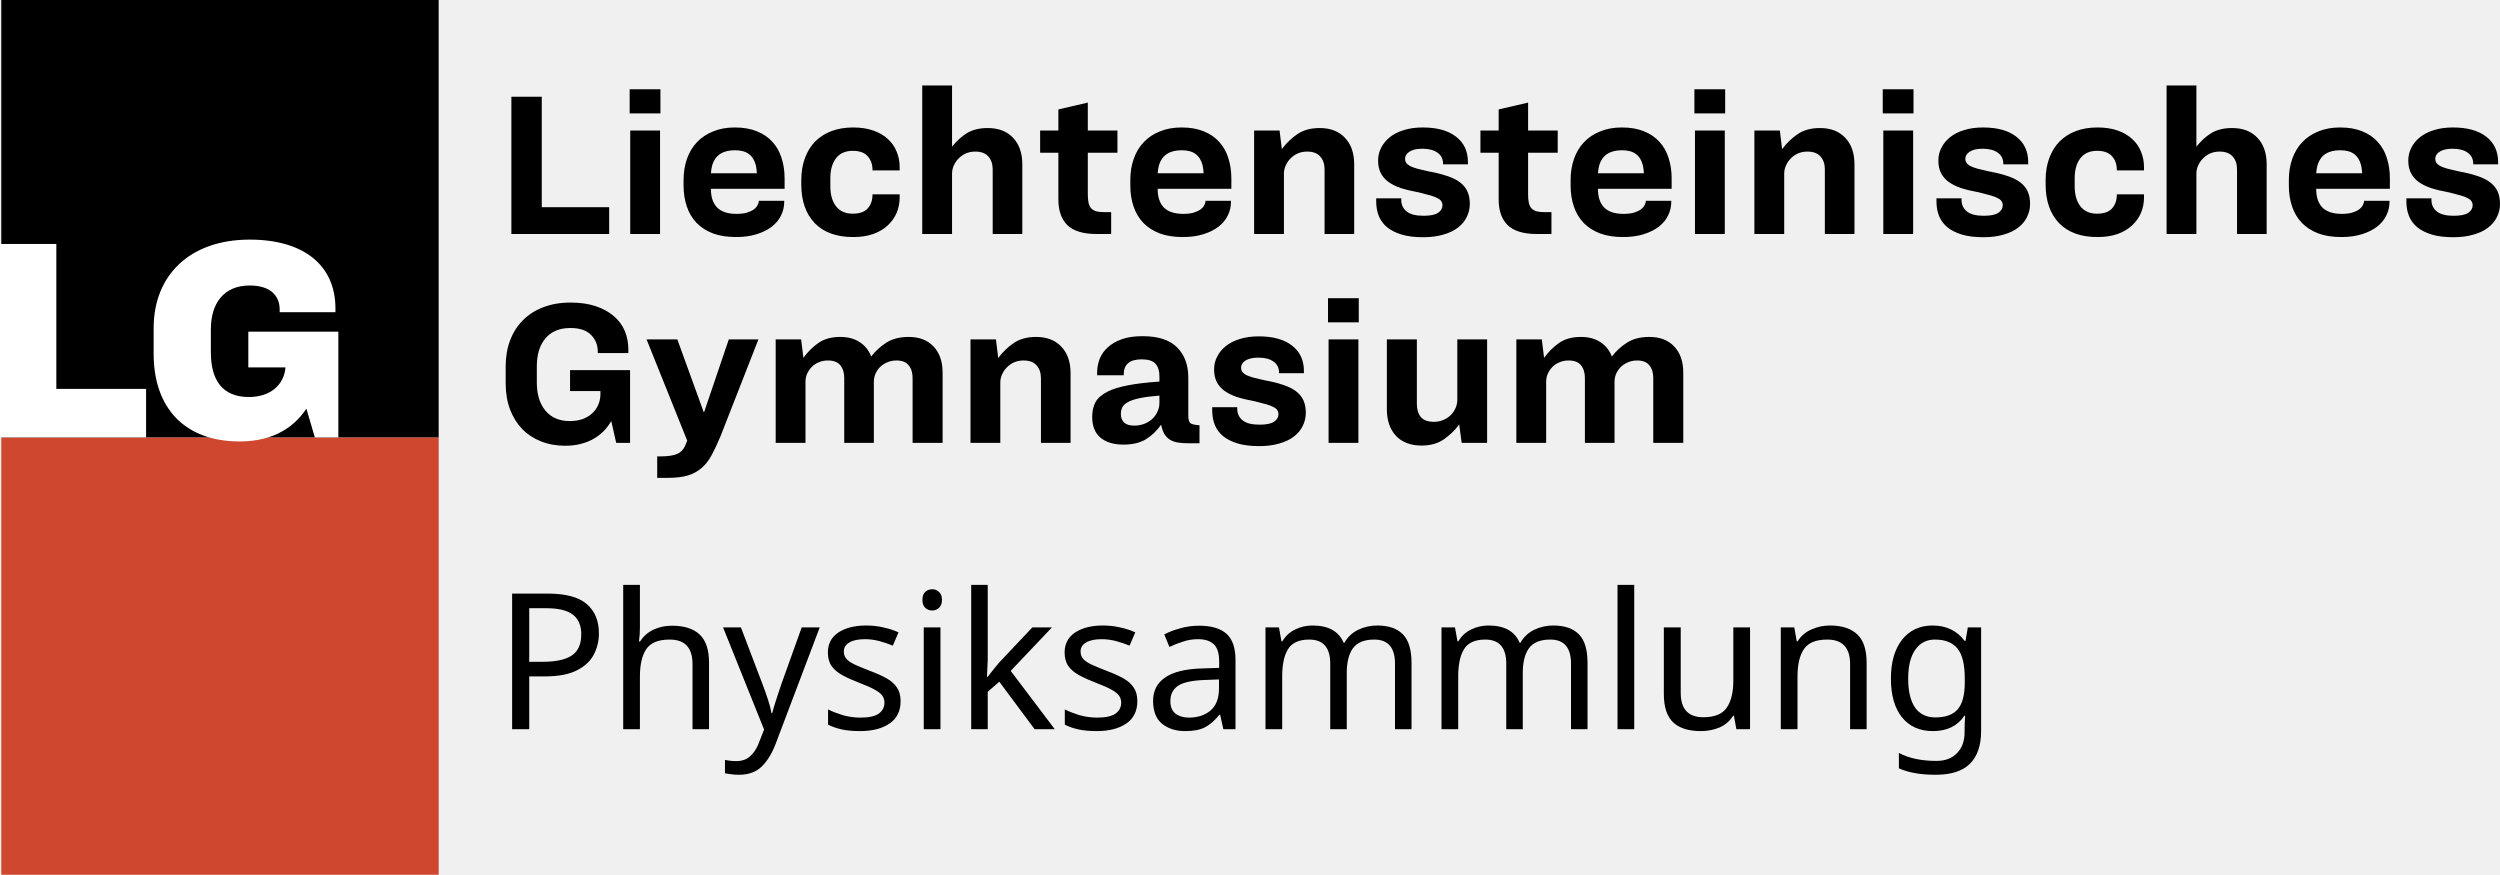
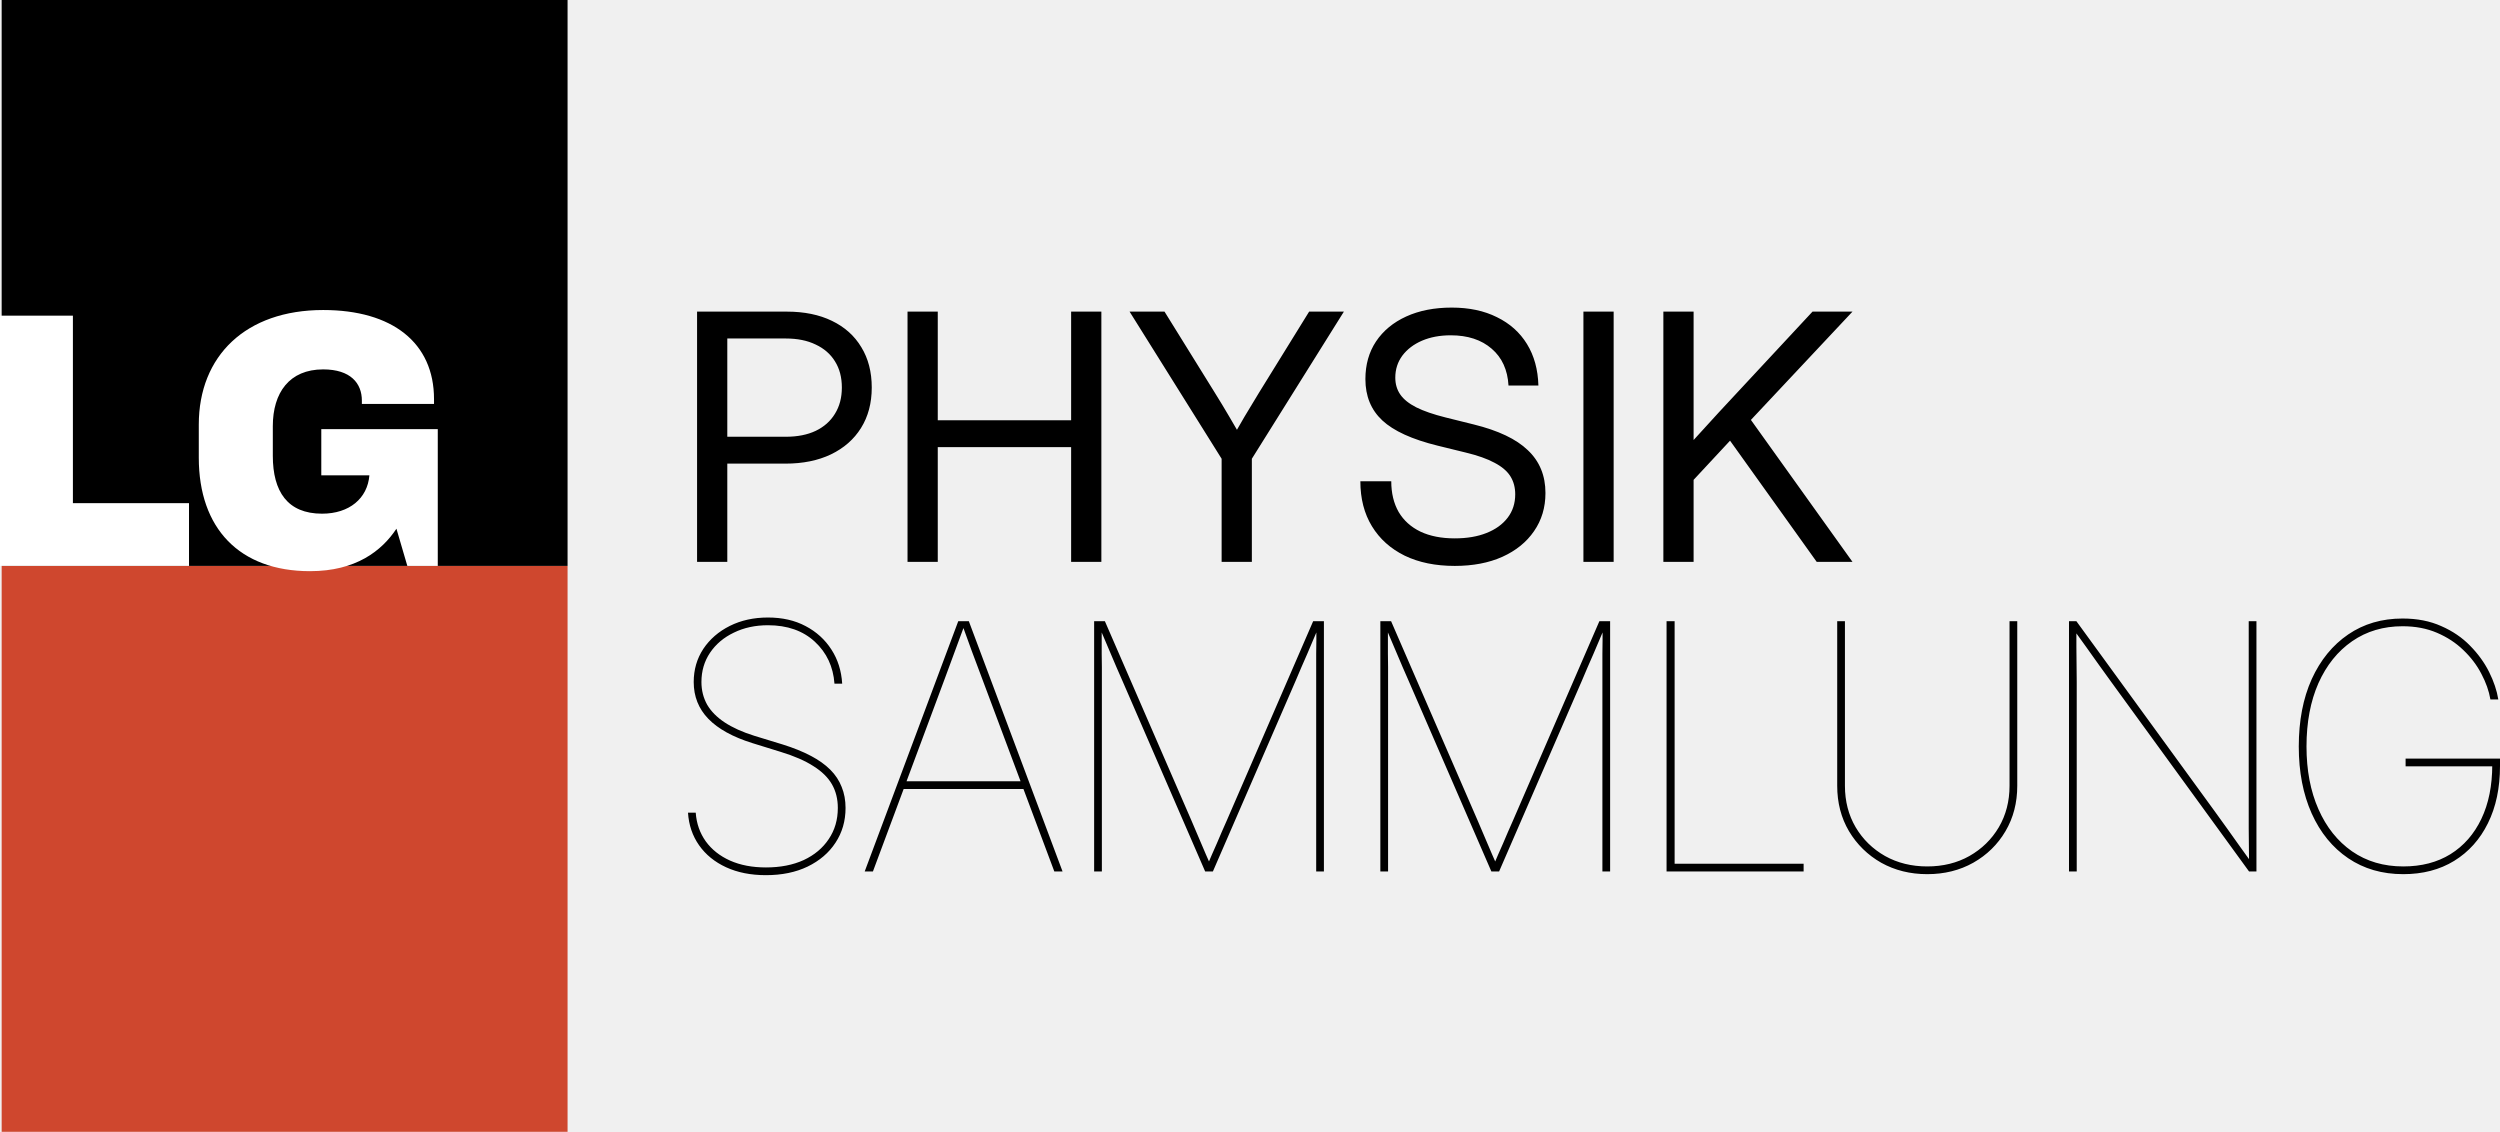
- <svg xmlns="http://www.w3.org/2000/svg" viewBox="0 0 2106.331 737.008" height="737.008" width="2106.331" xml:space="preserve" id="svg2" version="1.1">
+ <svg xmlns="http://www.w3.org/2000/svg" viewBox="0 0 1627.949 737.008" height="737.008" width="1627.949" xml:space="preserve" id="svg2" version="1.1">
  <defs id="defs6">
    <clipPath clipPathUnits="userSpaceOnUse" id="clipPath1">
      <path id="path1" d="m -272.382,403.212 h 1190.55 v -841.89 h -1190.55 z" style="stroke-width:1" />
    </clipPath>
    <clipPath clipPathUnits="userSpaceOnUse" id="clipPath2">
      <path id="path2" d="m -173.017,291.641 h 1190.55 v -841.89 h -1190.55 z" style="stroke-width:1" />
    </clipPath>
  </defs>
  <g transform="matrix(1.333333,0,0,-1.333333,-183.2195,939.2133)" id="g10">
    <g id="g18">
      <path id="path140" style="fill:#cf472e;fill-opacity:1;fill-rule:nonzero;stroke:none" d="M 138.228,151.654 H 414.606 V 428.032 H 138.228 Z" />
      <path id="path142" style="fill:#000000;fill-opacity:1;fill-rule:nonzero;stroke:none" d="M 138.228,428.032 H 414.606 V 704.41 H 138.228 Z" />
      <g transform="translate(173.0166,550.2487)" id="g144" clip-path="url(#clipPath2)">
        <path id="path146" style="fill:#ffffff;fill-opacity:1;fill-rule:nonzero;stroke:none" d="m 0,0 v -91.574 h 56.706 v -30.648 H -35.602 V 0 Z" />
      </g>
      <g transform="translate(288.8229,425.4585)" id="g148" clip-path="url(#clipPath1)">
        <path id="path150" style="fill:#ffffff;fill-opacity:1;fill-rule:nonzero;stroke:none" d="m 0,0 c -34.501,0 -54.323,20.919 -54.323,55.421 v 16.15 c 0,33.583 22.941,55.972 60.744,55.972 33.768,0 54.138,-15.965 54.138,-43.494 V 81.664 H 25.324 v 1.652 c 0,8.44 -5.505,15.231 -18.903,15.231 -16.517,0 -24.59,-11.378 -24.59,-27.71 V 56.339 c 0,-17.435 7.158,-28.262 24.041,-28.262 13.395,0 22.205,7.525 23.124,18.718 H 5.506 V 69.367 H 62.394 V 2.568 H 47.529 L 42.208,20.737 C 35.05,9.908 22.387,0 0,0" />
      </g>
-       <g id="text1" style="font-weight:bold;font-size:120px;line-height:0;font-family:'Ringside Regular Office';-inkscape-font-specification:'Ringside Regular Office, Bold';letter-spacing:-0.975px;stroke-width:6" transform="scale(1,-1)" aria-label="Liechtensteinisches&#10;Gymnasium&#10;Physiksammlung">
-         <path style="line-height:1.1" d="m 479.753,-643.304 v 69.84 h 42.6 v 16.92 h -61.8 v -86.76 z m 74.985,-4.68 v 15.24 h -19.44 v -15.24 z m -0.24,26.04 v 65.4 h -18.84 v -65.4 z m 47.265,-1.92 q 8.04,0 13.92,2.4 6,2.4 9.84,6.72 3.96,4.32 5.76,10.2 1.92,5.88 1.92,12.72 v 6.72 h -46.56 v 0.12 q 0,7.68 3.96,11.76 4.08,3.96 12.12,3.96 3.84,0 6.48,-0.72 2.76,-0.84 4.44,-2.04 1.68,-1.2 2.4,-2.64 0.84,-1.44 0.84,-2.76 v -0.12 h 16.08 v 0.72 q 0,4.56 -2.04,8.64 -1.92,3.96 -5.76,6.96 -3.84,3 -9.6,4.8 -5.64,1.8 -13.08,1.8 -8.28,0 -14.52,-2.28 -6.24,-2.4 -10.44,-6.72 -4.08,-4.32 -6.12,-10.32 -2.04,-6 -2.04,-13.32 v -3.48 q 0,-7.2 2.16,-13.32 2.16,-6.12 6.24,-10.44 4.2,-4.44 10.2,-6.84 6,-2.52 13.8,-2.52 z m 0,14.4 q -11.4,0 -14.28,9.36 -0.6,2.16 -0.84,5.16 h 29.04 q -0.12,-1.32 -0.24,-2.52 -0.12,-1.2 -0.36,-2.28 -1.2,-4.92 -4.44,-7.32 -3.12,-2.4 -8.88,-2.4 z m 74.745,-14.4 q 7.2,0 12.72,1.92 5.52,1.92 9.24,5.4 3.72,3.36 5.52,7.92 1.92,4.56 1.92,9.72 v 2.16 h -17.16 v -0.24 q 0,-5.28 -3,-8.64 -3,-3.48 -9.48,-3.48 -6.96,0 -10.56,4.68 -3.6,4.68 -3.6,12.6 v 5.16 q 0,7.92 3.6,12.6 3.6,4.68 10.56,4.68 6.48,0 9.48,-3.36 3,-3.36 3,-8.76 v -0.12 h 17.16 v 2.04 q 0,5.16 -1.92,9.72 -1.92,4.44 -5.64,7.92 -3.6,3.36 -9.12,5.4 -5.52,1.92 -12.72,1.92 -15.72,0 -24.24,-8.76 -8.52,-8.88 -8.52,-24.48 v -2.76 q 0,-7.68 2.28,-13.8 2.28,-6.24 6.48,-10.56 4.32,-4.32 10.32,-6.6 6.12,-2.28 13.68,-2.28 z m 62.505,-26.52 v 38.64 q 4.2,-5.28 9.36,-8.52 5.28,-3.24 13.2,-3.24 10.2,0 15.96,6.12 5.88,6.12 5.88,16.8 v 44.04 h -18.72 v -40.8 q 0,-5.16 -2.76,-8.16 -2.64,-3.12 -8.28,-3.12 -3.24,0 -6,1.2 -2.64,1.2 -4.56,3.24 -1.92,1.92 -3,4.44 -1.08,2.4 -1.08,5.04 v 38.16 h -18.84 v -93.84 z m 67.185,28.44 v -13.32 l 18.6,-4.32 v 17.64 h 18.72 v 14.04 h -18.72 v 26.28 q 0,3.24 0.48,5.4 0.48,2.16 1.68,3.48 1.32,1.32 3.36,1.92 2.16,0.48 5.28,0.48 h 3.96 v 13.8 h -9.12 q -12.84,0 -18.6,-5.64 -5.64,-5.64 -5.64,-16.2 v -29.52 h -11.52 v -14.04 z m 77.865,-1.92 q 8.04,0 13.92,2.4 6,2.4 9.84,6.72 3.96,4.32 5.76,10.2 1.92,5.88 1.92,12.72 v 6.72 h -46.56 v 0.12 q 0,7.68 3.96,11.76 4.08,3.96 12.12,3.96 3.84,0 6.48,-0.72 2.76,-0.84 4.44,-2.04 1.68,-1.2 2.4,-2.64 0.84,-1.44 0.84,-2.76 v -0.12 h 16.08 v 0.72 q 0,4.56 -2.04,8.64 -1.92,3.96 -5.76,6.96 -3.84,3 -9.6,4.8 -5.64,1.8 -13.08,1.8 -8.28,0 -14.52,-2.28 -6.24,-2.4 -10.44,-6.72 -4.08,-4.32 -6.12,-10.32 -2.04,-6 -2.04,-13.32 v -3.48 q 0,-7.2 2.16,-13.32 2.16,-6.12 6.24,-10.44 4.2,-4.44 10.2,-6.84 6,-2.52 13.8,-2.52 z m 0,14.4 q -11.4,0 -14.28,9.36 -0.6,2.16 -0.84,5.16 h 29.04 q -0.12,-1.32 -0.24,-2.52 -0.12,-1.2 -0.36,-2.28 -1.2,-4.92 -4.44,-7.32 -3.12,-2.4 -8.88,-2.4 z m 61.905,-12.48 1.44,11.76 q 4.32,-5.76 9.84,-9.48 5.64,-3.84 14.04,-3.84 10.2,0 15.96,6.12 5.88,6.12 5.88,16.8 v 44.04 h -18.72 v -40.8 q 0,-5.16 -2.76,-8.16 -2.64,-3.12 -8.28,-3.12 -3.24,0 -6,1.2 -2.64,1.2 -4.56,3.24 -1.92,1.92 -3,4.44 -1.08,2.4 -1.08,5.04 v 38.16 h -18.84 v -65.4 z m 90.465,-1.92 q 13.68,0 21.12,5.88 7.44,5.76 7.44,15.96 v 1.44 h -15.72 v -0.36 q 0,-4.56 -3.48,-6.96 -3.36,-2.52 -9.6,-2.52 -5.16,0 -8.04,1.8 -2.88,1.8 -2.88,4.56 0,1.44 0.72,2.52 0.72,1.08 2.4,2.04 1.68,0.84 4.56,1.68 2.88,0.72 7.08,1.68 6.72,1.2 11.64,2.88 4.92,1.56 8.16,3.96 3.24,2.4 4.8,5.76 1.56,3.36 1.56,7.92 0,4.44 -1.92,8.28 -1.8,3.84 -5.52,6.72 -3.72,2.88 -9.24,4.44 -5.52,1.68 -12.84,1.68 -7.92,0 -13.56,-1.68 -5.52,-1.68 -9.12,-4.56 -3.6,-3 -5.28,-7.08 -1.68,-4.2 -1.68,-9.24 v -2.04 h 15.84 v 1.08 q 0,4.44 3.36,7.2 3.36,2.76 10.68,2.76 6.36,0 9.12,-1.8 2.88,-1.92 2.88,-4.8 0,-1.44 -0.72,-2.52 -0.6,-1.08 -2.28,-1.92 -1.68,-0.96 -4.56,-1.8 -2.88,-0.84 -7.32,-1.92 -6.6,-1.2 -11.52,-2.76 -4.8,-1.68 -8.04,-4.08 -3.12,-2.4 -4.68,-5.64 -1.56,-3.24 -1.56,-7.68 0,-4.32 1.92,-8.04 1.92,-3.84 5.52,-6.72 3.6,-2.88 8.76,-4.44 5.28,-1.68 12,-1.68 z m 47.985,1.92 v -13.32 l 18.6,-4.32 v 17.64 h 18.72 v 14.04 h -18.72 v 26.28 q 0,3.24 0.48,5.4 0.48,2.16 1.68,3.48 1.32,1.32 3.36,1.92 2.16,0.48 5.28,0.48 h 3.96 v 13.8 h -9.12 q -12.84,0 -18.6,-5.64 -5.64,-5.64 -5.64,-16.2 v -29.52 h -11.52 v -14.04 z m 77.865,-1.92 q 8.04,0 13.92,2.4 6,2.4 9.84,6.72 3.96,4.32 5.76,10.2 1.92,5.88 1.92,12.72 v 6.72 h -46.56 v 0.12 q 0,7.68 3.96,11.76 4.08,3.96 12.12,3.96 3.84,0 6.48,-0.72 2.76,-0.84 4.44,-2.04 1.68,-1.2 2.4,-2.64 0.84,-1.44 0.84,-2.76 v -0.12 h 16.08 v 0.72 q 0,4.56 -2.04,8.64 -1.92,3.96 -5.76,6.96 -3.84,3 -9.6,4.8 -5.64,1.8 -13.08,1.8 -8.28,0 -14.52,-2.28 -6.24,-2.4 -10.44,-6.72 -4.08,-4.32 -6.12,-10.32 -2.04,-6 -2.04,-13.32 v -3.48 q 0,-7.2 2.16,-13.32 2.16,-6.12 6.24,-10.44 4.2,-4.44 10.2,-6.84 6,-2.52 13.8,-2.52 z m 0,14.4 q -11.4,0 -14.28,9.36 -0.6,2.16 -0.84,5.16 h 29.04 q -0.12,-1.32 -0.24,-2.52 -0.12,-1.2 -0.36,-2.28 -1.2,-4.92 -4.44,-7.32 -3.12,-2.4 -8.88,-2.4 z m 65.265,-38.52 v 15.24 h -19.44 v -15.24 z m -0.24,26.04 v 65.4 h -18.84 v -65.4 z m 34.785,0 1.44,11.76 q 4.32,-5.76 9.84,-9.48 5.64,-3.84 14.04,-3.84 10.2,0 15.96,6.12 5.88,6.12 5.88,16.8 v 44.04 h -18.72 v -40.8 q 0,-5.16 -2.76,-8.16 -2.64,-3.12 -8.28,-3.12 -3.24,0 -6,1.2 -2.64,1.2 -4.56,3.24 -1.92,1.92 -3,4.44 -1.08,2.4 -1.08,5.04 v 38.16 h -18.84 v -65.4 z m 84.465,-26.04 v 15.24 h -19.44 v -15.24 z m -0.24,26.04 v 65.4 h -18.84 v -65.4 z m 44.145,-1.92 q 13.68,0 21.12,5.88 7.44,5.76 7.44,15.96 v 1.44 h -15.72 v -0.36 q 0,-4.56 -3.48,-6.96 -3.36,-2.52 -9.6,-2.52 -5.16,0 -8.04,1.8 -2.88,1.8 -2.88,4.56 0,1.44 0.72,2.52 0.72,1.08 2.4,2.04 1.68,0.84 4.56,1.68 2.88,0.72 7.08,1.68 6.72,1.2 11.64,2.88 4.92,1.56 8.16,3.96 3.24,2.4 4.8,5.76 1.56,3.36 1.56,7.92 0,4.44 -1.92,8.28 -1.8,3.84 -5.52,6.72 -3.72,2.88 -9.24,4.44 -5.52,1.68 -12.84,1.68 -7.92,0 -13.56,-1.68 -5.52,-1.68 -9.12,-4.56 -3.6,-3 -5.28,-7.08 -1.68,-4.2 -1.68,-9.24 v -2.04 h 15.84 v 1.08 q 0,4.44 3.36,7.2 3.36,2.76 10.68,2.76 6.36,0 9.12,-1.8 2.88,-1.92 2.88,-4.8 0,-1.44 -0.72,-2.52 -0.6,-1.08 -2.28,-1.92 -1.68,-0.96 -4.56,-1.8 -2.88,-0.84 -7.32,-1.92 -6.6,-1.2 -11.52,-2.76 -4.8,-1.68 -8.04,-4.08 -3.12,-2.4 -4.68,-5.64 -1.56,-3.24 -1.56,-7.68 0,-4.32 1.92,-8.04 1.92,-3.84 5.52,-6.72 3.6,-2.88 8.76,-4.44 5.28,-1.68 12,-1.68 z m 72.345,0 q 7.2,0 12.72,1.92 5.52,1.92 9.24,5.4 3.72,3.36 5.52,7.92 1.92,4.56 1.92,9.72 v 2.16 h -17.16 v -0.24 q 0,-5.28 -3,-8.64 -3,-3.48 -9.48,-3.48 -6.96,0 -10.56,4.68 -3.6,4.68 -3.6,12.6 v 5.16 q 0,7.92 3.6,12.6 3.6,4.68 10.56,4.68 6.48,0 9.48,-3.36 3,-3.36 3,-8.76 v -0.12 h 17.16 v 2.04 q 0,5.16 -1.92,9.72 -1.92,4.44 -5.64,7.92 -3.6,3.36 -9.12,5.4 -5.52,1.92 -12.72,1.92 -15.72,0 -24.24,-8.76 -8.52,-8.88 -8.52,-24.48 v -2.76 q 0,-7.68 2.28,-13.8 2.28,-6.24 6.48,-10.56 4.32,-4.32 10.32,-6.6 6.12,-2.28 13.68,-2.28 z m 62.505,-26.52 v 38.64 q 4.2,-5.28 9.36,-8.52 5.28,-3.24 13.2,-3.24 10.2,0 15.96,6.12 5.88,6.12 5.88,16.8 v 44.04 h -18.72 v -40.8 q 0,-5.16 -2.76,-8.16 -2.64,-3.12 -8.28,-3.12 -3.24,0 -6,1.2 -2.64,1.2 -4.56,3.24 -1.92,1.92 -3,4.44 -1.08,2.4 -1.08,5.04 v 38.16 h -18.84 v -93.84 z m 90.825,26.52 q 8.04,0 13.92,2.4 6,2.4 9.84,6.72 3.96,4.32 5.76,10.2 1.92,5.88 1.92,12.72 v 6.72 h -46.56 v 0.12 q 0,7.68 3.96,11.76 4.08,3.96 12.12,3.96 3.84,0 6.48,-0.72 2.76,-0.84 4.44,-2.04 1.68,-1.2 2.4,-2.64 0.84,-1.44 0.84,-2.76 v -0.12 h 16.08 v 0.72 q 0,4.56 -2.04,8.64 -1.92,3.96 -5.76,6.96 -3.84,3 -9.6,4.8 -5.64,1.8 -13.08,1.8 -8.28,0 -14.52,-2.28 -6.24,-2.4 -10.44,-6.72 -4.08,-4.32 -6.12,-10.32 -2.04,-6 -2.04,-13.32 v -3.48 q 0,-7.2 2.16,-13.32 2.16,-6.12 6.24,-10.44 4.2,-4.44 10.2,-6.84 6,-2.52 13.8,-2.52 z m 0,14.4 q -11.4,0 -14.28,9.36 -0.6,2.16 -0.84,5.16 h 29.04 q -0.12,-1.32 -0.24,-2.52 -0.12,-1.2 -0.36,-2.28 -1.2,-4.92 -4.44,-7.32 -3.12,-2.4 -8.88,-2.4 z m 71.265,-14.4 q 13.68,0 21.12,5.88 7.44,5.76 7.44,15.96 v 1.44 h -15.72 v -0.36 q 0,-4.56 -3.48,-6.96 -3.36,-2.52 -9.6,-2.52 -5.16,0 -8.04,1.8 -2.88,1.8 -2.88,4.56 0,1.44 0.72,2.52 0.72,1.08 2.4,2.04 1.68,0.84 4.56,1.68 2.88,0.72 7.08,1.68 6.72,1.2 11.64,2.88 4.92,1.56 8.16,3.96 3.24,2.4 4.8,5.76 1.56,3.36 1.56,7.92 0,4.44 -1.92,8.28 -1.8,3.84 -5.52,6.72 -3.72,2.88 -9.24,4.44 -5.52,1.68 -12.84,1.68 -7.92,0 -13.56,-1.68 -5.52,-1.68 -9.12,-4.56 -3.6,-3 -5.28,-7.08 -1.68,-4.2 -1.68,-9.24 v -2.04 h 15.84 v 1.08 q 0,4.44 3.36,7.2 3.36,2.76 10.68,2.76 6.36,0 9.12,-1.8 2.88,-1.92 2.88,-4.8 0,-1.44 -0.72,-2.52 -0.6,-1.08 -2.28,-1.92 -1.68,-0.96 -4.56,-1.8 -2.88,-0.84 -7.32,-1.92 -6.6,-1.2 -11.52,-2.76 -4.8,-1.68 -8.04,-4.08 -3.12,-2.4 -4.68,-5.64 -1.56,-3.24 -1.56,-7.68 0,-4.32 1.92,-8.04 1.92,-3.84 5.52,-6.72 3.6,-2.88 8.76,-4.44 5.28,-1.68 12,-1.68 z" id="path18" />
-         <path style="line-height:1.1" d="m 497.993,-513.224 q 9,0 15.84,2.28 6.84,2.28 11.4,6.24 4.68,3.96 6.96,9.36 2.28,5.4 2.28,11.76 v 2.28 h -19.32 v -0.84 q 0,-6.48 -4.32,-10.68 -4.2,-4.32 -12.96,-4.32 -10.32,0 -15.84,6.6 -5.4,6.48 -5.4,17.64 v 10.2 q 0,11.28 5.52,17.88 5.52,6.48 15.24,6.48 4.44,0 8.04,-1.2 3.6,-1.32 6.12,-3.6 2.52,-2.28 3.84,-5.4 1.44,-3.12 1.44,-6.96 v -1.8 h -19.2 v -13.2 h 37.92 v 45.96 h -8.76 l -3.12,-13.8 q -1.8,3.12 -4.44,6 -2.64,2.76 -6.24,4.92 -3.48,2.16 -8.04,3.36 -4.56,1.32 -10.44,1.32 -8.28,0 -15.24,-2.76 -6.96,-2.76 -11.88,-7.8 -4.92,-5.16 -7.68,-12.36 -2.76,-7.32 -2.76,-16.44 v -10.92 q 0,-8.88 2.76,-16.2 2.76,-7.44 8.04,-12.72 5.28,-5.4 12.84,-8.28 7.68,-3 17.4,-3 z m 67.425,23.28 16.68,45.96 h 0.24 l 15.6,-45.96 h 18.72 l -24,61.32 q -2.88,6.84 -5.52,11.76 -2.64,4.92 -6.24,8.04 -3.6,3.24 -8.64,4.8 -5.04,1.56 -12.48,1.56 h -7.08 v -13.56 h 2.4 q 6.48,0 10.2,-1.56 3.72,-1.56 5.4,-6 l 0.96,-2.4 -25.68,-63.96 z m 80.985,65.4 h -18.84 v -65.4 h 16.08 l 1.44,11.64 q 4.2,-5.76 9.6,-9.48 5.4,-3.72 13.68,-3.72 7.32,0 12.24,3.24 5.04,3.24 7.32,9.12 4.08,-5.28 9.6,-8.76 5.64,-3.6 14.04,-3.6 10.08,0 15.72,6 5.76,6 5.76,16.56 v 44.4 h -18.96 v -41.04 q 0,-5.04 -2.52,-8.04 -2.4,-3 -7.68,-3 -3.24,0 -5.88,1.2 -2.64,1.08 -4.56,3 -1.8,1.92 -2.88,4.32 -0.96,2.4 -0.96,4.92 v 38.64 h -18.72 v -41.04 q 0,-5.04 -2.52,-8.04 -2.4,-3 -7.8,-3 -3.24,0 -5.88,1.2 -2.64,1.08 -4.44,3 -1.8,1.92 -2.88,4.32 -0.96,2.4 -0.96,4.92 z m 120.345,-65.4 1.44,11.76 q 4.32,-5.76 9.84,-9.48 5.64,-3.84 14.04,-3.84 10.2,0 15.96,6.12 5.88,6.12 5.88,16.8 v 44.04 h -18.72 v -40.8 q 0,-5.16 -2.76,-8.16 -2.64,-3.12 -8.28,-3.12 -3.24,0 -6,1.2 -2.64,1.2 -4.56,3.24 -1.92,1.92 -3,4.44 -1.08,2.4 -1.08,5.04 v 38.16 h -18.84 v -65.4 z m 87.345,54.48 q 3.36,0 6.24,-1.08 2.88,-1.08 5.04,-3 2.16,-1.92 3.36,-4.56 1.32,-2.64 1.32,-5.64 v -4.68 q -7.68,0.6 -12.24,1.56 -4.56,0.96 -7.2,2.28 -3,1.56 -3.96,3.48 -0.96,1.8 -0.96,4.2 0,3.48 2.04,5.52 2.16,1.92 6.36,1.92 z m 17.04,-0.6 q -4.2,6 -9.84,9.36 -5.52,3.24 -13.92,3.24 -9.36,0 -14.64,-4.44 -5.16,-4.44 -5.16,-13.08 0,-5.28 2.04,-9.24 2.16,-3.96 7.92,-6.84 4.56,-2.28 12.48,-3.84 7.92,-1.56 20.04,-2.4 v -3.48 q 0,-5.04 -2.52,-7.8 -2.52,-2.76 -8.64,-2.76 -11.4,0 -11.4,9.48 v 0.6 h -16.8 v -1.44 q 0,-4.68 1.56,-8.88 1.68,-4.2 5.16,-7.32 3.48,-3.24 8.88,-5.16 5.4,-1.92 12.96,-1.92 15,0 21.96,7.08 7.08,7.08 7.08,19.08 v 24.12 q 0,3.48 1.32,4.68 1.44,1.08 5.76,1.32 v 11.4 h -6.84 q -3.84,0 -6.84,-0.48 -2.88,-0.48 -5.04,-1.8 -2.04,-1.32 -3.48,-3.6 -1.32,-2.28 -2.04,-5.88 z m 61.665,-55.8 q 13.68,0 21.12,5.88 7.44,5.76 7.44,15.96 v 1.44 h -15.72 v -0.36 q 0,-4.56 -3.48,-6.96 -3.36,-2.52 -9.6,-2.52 -5.16,0 -8.04,1.8 -2.88,1.8 -2.88,4.56 0,1.44 0.72,2.52 0.72,1.08 2.4,2.04 1.68,0.84 4.56,1.68 2.88,0.72 7.08,1.68 6.72,1.2 11.64,2.88 4.92,1.56 8.16,3.96 3.24,2.4 4.8,5.76 1.56,3.36 1.56,7.92 0,4.44 -1.92,8.28 -1.8,3.84 -5.52,6.72 -3.72,2.88 -9.24,4.44 -5.52,1.68 -12.84,1.68 -7.92,0 -13.56,-1.68 -5.52,-1.68 -9.12,-4.56 -3.6,-3 -5.28,-7.08 -1.68,-4.2 -1.68,-9.24 v -2.04 h 15.84 v 1.08 q 0,4.44 3.36,7.2 3.36,2.76 10.68,2.76 6.36,0 9.12,-1.8 2.88,-1.92 2.88,-4.8 0,-1.44 -0.72,-2.52 -0.6,-1.08 -2.28,-1.92 -1.68,-0.96 -4.56,-1.8 -2.88,-0.84 -7.32,-1.92 -6.6,-1.2 -11.52,-2.76 -4.8,-1.68 -8.04,-4.08 -3.12,-2.4 -4.68,-5.64 -1.56,-3.24 -1.56,-7.68 0,-4.32 1.92,-8.04 1.92,-3.84 5.52,-6.72 3.6,-2.88 8.76,-4.44 5.28,-1.68 12,-1.68 z m 63.225,-24.12 v 15.24 h -19.44 v -15.24 z m -0.24,26.04 v 65.4 h -18.84 v -65.4 z m 36.945,0 v 40.8 q 0,5.16 2.52,8.28 2.64,3 8.28,3 3.24,0 6,-1.2 2.76,-1.2 4.68,-3.12 1.92,-1.92 3,-4.44 1.08,-2.52 1.08,-5.16 v -38.16 h 18.84 v 65.4 h -16.08 l -1.56,-11.64 q -4.2,5.64 -9.84,9.48 -5.64,3.84 -13.92,3.84 -10.32,0 -16.2,-6.12 -5.76,-6.24 -5.76,-16.92 v -44.04 z m 81.705,65.4 h -18.84 v -65.4 h 16.08 l 1.44,11.64 q 4.2,-5.76 9.6,-9.48 5.4,-3.72 13.68,-3.72 7.32,0 12.24,3.24 5.04,3.24 7.32,9.12 4.08,-5.28 9.6,-8.76 5.64,-3.6 14.04,-3.6 10.08,0 15.72,6 5.76,6 5.76,16.56 v 44.4 h -18.96 v -41.04 q 0,-5.04 -2.52,-8.04 -2.4,-3 -7.68,-3 -3.24,0 -5.88,1.2 -2.64,1.08 -4.56,3 -1.8,1.92 -2.88,4.32 -0.96,2.4 -0.96,4.92 v 38.64 h -18.72 v -41.04 q 0,-5.04 -2.52,-8.04 -2.4,-3 -7.8,-3 -3.24,0 -5.88,1.2 -2.64,1.08 -4.44,3 -1.8,1.92 -2.88,4.32 -0.96,2.4 -0.96,4.92 z" id="path19" />
-         <path style="font-weight:normal;line-height:1.8;font-family:Sans;-inkscape-font-specification:'Sans, Normal'" d="m 483.713,-329.311 q 16.8,0 24.48,6.6 7.68,6.6 7.68,18.6 0,7.08 -3.24,13.32 -3.12,6.12 -10.68,9.96 -7.44,3.84 -20.28,3.84 h -9.84 v 33.36 h -10.8 v -85.68 z m -0.96,9.24 h -10.92 v 33.84 h 8.64 q 12.24,0 18.24,-3.96 6,-3.96 6,-13.44 0,-8.28 -5.28,-12.36 -5.28,-4.08 -16.68,-4.08 z m 59.025,12 q 0,4.8 -0.6,9 h 0.72 q 3.12,-4.92 8.4,-7.44 5.4,-2.52 11.64,-2.52 11.76,0 17.64,5.64 5.88,5.52 5.88,17.88 v 41.88 h -10.44 v -41.16 q 0,-15.48 -14.4,-15.48 -10.8,0 -14.88,6.12 -3.96,6 -3.96,17.28 v 33.24 h -10.56 v -91.2 h 10.56 z m 52.545,0.12 h 11.28 l 13.92,36.6 q 1.8,4.8 3.24,9.24 1.44,4.32 2.16,8.28 h 0.48 q 0.72,-3 2.28,-7.8 1.56,-4.92 3.24,-9.84 l 13.08,-36.48 h 11.4 l -27.72,73.2 q -3.36,9.12 -8.76,14.52 -5.28,5.4 -14.64,5.4 -2.88,0 -5.04,-0.36 -2.16,-0.24 -3.72,-0.6 v -8.4 q 1.32,0.24 3.12,0.48 1.92,0.24 3.96,0.24 5.52,0 8.88,-3.12 3.48,-3.12 5.4,-8.28 l 3.36,-8.52 z m 112.185,46.56 q 0,9.36 -6.96,14.16 -6.96,4.8 -18.72,4.8 -6.72,0 -11.64,-1.08 -4.8,-1.08 -8.52,-3 v -9.6 q 3.84,1.92 9.24,3.6 5.52,1.56 11.16,1.56 8.04,0 11.64,-2.52 3.6,-2.64 3.6,-6.96 0,-2.4 -1.32,-4.32 -1.32,-1.92 -4.8,-3.84 -3.36,-1.92 -9.72,-4.32 -6.24,-2.4 -10.68,-4.8 -4.44,-2.4 -6.84,-5.76 -2.4,-3.36 -2.4,-8.64 0,-8.16 6.6,-12.6 6.72,-4.44 17.52,-4.44 5.88,0 10.92,1.2 5.16,1.08 9.6,3.12 l -3.6,8.4 q -4.08,-1.68 -8.52,-2.88 -4.44,-1.2 -9.12,-1.2 -6.48,0 -9.96,2.16 -3.36,2.04 -3.36,5.64 0,2.64 1.56,4.56 1.56,1.8 5.16,3.6 3.72,1.68 9.84,4.08 6.12,2.28 10.44,4.68 4.32,2.4 6.6,5.88 2.28,3.36 2.28,8.52 z m 20.025,-70.68 q 2.4,0 4.2,1.68 1.92,1.56 1.92,5.04 0,3.36 -1.92,5.04 -1.8,1.68 -4.2,1.68 -2.64,0 -4.44,-1.68 -1.8,-1.68 -1.8,-5.04 0,-3.48 1.8,-5.04 1.8,-1.68 4.44,-1.68 z m 5.16,24.12 v 64.32 h -10.56 v -64.32 z m 29.865,20.76 q 0,1.92 -0.24,5.04 -0.12,3.12 -0.24,5.4 h 0.48 q 0.72,-0.96 2.16,-2.76 1.44,-1.8 2.88,-3.6 1.56,-1.92 2.64,-3.12 l 20.52,-21.72 h 12.36 l -26.04,27.48 27.84,36.84 h -12.72 l -22.32,-30 -7.32,6.36 v 23.64 h -10.44 v -91.2 h 10.44 z m 94.545,25.8 q 0,9.36 -6.96,14.16 -6.96,4.8 -18.72,4.8 -6.72,0 -11.64,-1.08 -4.8,-1.08 -8.52,-3 v -9.6 q 3.84,1.92 9.24,3.6 5.52,1.56 11.16,1.56 8.04,0 11.64,-2.52 3.6,-2.64 3.6,-6.96 0,-2.4 -1.32,-4.32 -1.32,-1.92 -4.8,-3.84 -3.36,-1.92 -9.72,-4.32 -6.24,-2.4 -10.68,-4.8 -4.44,-2.4 -6.84,-5.76 -2.4,-3.36 -2.4,-8.64 0,-8.16 6.6,-12.6 6.72,-4.44 17.52,-4.44 5.88,0 10.92,1.2 5.16,1.08 9.6,3.12 l -3.6,8.4 q -4.08,-1.68 -8.52,-2.88 -4.44,-1.2 -9.12,-1.2 -6.48,0 -9.96,2.16 -3.36,2.04 -3.36,5.64 0,2.64 1.56,4.56 1.56,1.8 5.16,3.6 3.72,1.68 9.84,4.08 6.12,2.28 10.44,4.68 4.32,2.4 6.6,5.88 2.28,3.36 2.28,8.52 z m 38.985,-47.64 q 11.76,0 17.4,5.16 5.64,5.16 5.64,16.44 v 43.8 h -7.68 l -2.04,-9.12 h -0.48 q -4.2,5.28 -8.88,7.8 -4.56,2.52 -12.72,2.52 -8.76,0 -14.52,-4.56 -5.76,-4.68 -5.76,-14.52 0,-9.6 7.56,-14.76 7.56,-5.28 23.28,-5.76 l 10.92,-0.36 v -3.84 q 0,-8.04 -3.48,-11.16 -3.48,-3.12 -9.84,-3.12 -5.04,0 -9.6,1.56 -4.56,1.44 -8.52,3.36 l -3.24,-7.92 q 4.2,-2.28 9.96,-3.84 5.76,-1.68 12,-1.68 z m 3.12,34.32 q -12,0.48 -16.68,3.84 -4.56,3.36 -4.56,9.48 0,5.4 3.24,7.92 3.36,2.52 8.52,2.52 8.16,0 13.56,-4.44 5.4,-4.56 5.4,-13.92 v -5.76 z m 109.425,-34.44 q 10.92,0 16.32,5.64 5.4,5.52 5.4,18 v 41.88 h -10.44 v -41.4 q 0,-15.24 -13.08,-15.24 -9.36,0 -13.44,5.4 -3.96,5.4 -3.96,15.72 v 35.52 h -10.44 v -41.4 q 0,-15.24 -13.2,-15.24 -9.72,0 -13.44,6 -3.72,6 -3.72,17.28 v 33.36 h -10.56 v -64.32 h 8.52 l 1.56,8.76 h 0.6 q 3,-5.04 8.04,-7.44 5.16,-2.52 10.92,-2.52 15.12,0 19.68,10.8 h 0.6 q 3.24,-5.52 8.76,-8.16 5.64,-2.64 11.88,-2.64 z m 111.225,0 q 10.92,0 16.32,5.64 5.4,5.52 5.4,18 v 41.88 h -10.44 v -41.4 q 0,-15.24 -13.08,-15.24 -9.36,0 -13.44,5.4 -3.96,5.4 -3.96,15.72 v 35.52 h -10.44 v -41.4 q 0,-15.24 -13.2,-15.24 -9.72,0 -13.44,6 -3.72,6 -3.72,17.28 v 33.36 h -10.56 v -64.32 h 8.52 l 1.56,8.76 h 0.6 q 3,-5.04 8.04,-7.44 5.16,-2.52 10.92,-2.52 15.12,0 19.68,10.8 h 0.6 q 3.24,-5.52 8.76,-8.16 5.64,-2.64 11.88,-2.64 z m 51.225,65.52 h -10.56 v -91.2 h 10.56 z m 73.185,-64.32 v 64.32 h -8.64 l -1.56,-8.52 h -0.48 q -3.12,5.04 -8.64,7.44 -5.52,2.28 -11.76,2.28 -11.64,0 -17.52,-5.52 -5.88,-5.64 -5.88,-17.88 v -42.12 h 10.68 v 41.4 q 0,15.36 14.28,15.36 10.68,0 14.76,-6 4.2,-6 4.2,-17.28 v -33.48 z m 50.385,-1.2 q 11.52,0 17.4,5.64 5.88,5.52 5.88,18 v 41.88 h -10.44 v -41.16 q 0,-15.48 -14.4,-15.48 -10.68,0 -14.76,6 -4.08,6 -4.08,17.28 v 33.36 h -10.56 v -64.32 h 8.52 l 1.56,8.76 h 0.6 q 3.12,-5.04 8.64,-7.44 5.52,-2.52 11.64,-2.52 z m 65.025,0 q 6.36,0 11.4,2.4 5.16,2.4 8.76,7.32 h 0.6 l 1.44,-8.52 h 8.4 v 65.4 q 0,13.8 -7.08,20.76 -6.96,6.96 -21.72,6.96 -14.16,0 -23.16,-4.08 v -9.72 q 9.48,5.04 23.76,5.04 8.28,0 12.96,-4.92 4.8,-4.8 4.8,-13.2 v -2.52 q 0,-1.44 0.12,-4.08 0.12,-2.76 0.24,-3.84 h -0.48 q -6.48,9.72 -19.92,9.72 -12.48,0 -19.56,-8.76 -6.96,-8.76 -6.96,-24.48 0,-15.36 6.96,-24.36 7.08,-9.12 19.44,-9.12 z m 1.44,8.88 q -8.04,0 -12.48,6.48 -4.44,6.36 -4.44,18.24 0,11.88 4.32,18.24 4.44,6.24 12.84,6.24 9.72,0 14.16,-5.16 4.44,-5.28 4.44,-16.92 v -2.52 q 0,-13.2 -4.56,-18.84 -4.56,-5.76 -14.28,-5.76 z" id="path20" />
+       <g id="text1" style="font-size:168px;line-height:0;font-family:'Adwaita Sans';-inkscape-font-specification:'Adwaita Sans, @opsz=32,wght=300';font-variation-settings:'opsz' 32, 'wght' 300;letter-spacing:0px;stroke-width:6" transform="scale(1,-1)" aria-label="PHYSIK&#10;SAMMLUNG">
+         <path style="line-height:1.8;-inkscape-font-specification:'Adwaita Sans, @opsz=32';font-variation-settings:'opsz' 32" d="m 477.853,-429.995 v -122.227 h 43.805 q 12.797,0 22.066,4.512 9.352,4.512 14.355,12.879 5.086,8.285 5.086,19.688 0,11.402 -5.25,19.77 -5.168,8.285 -14.684,12.879 -9.434,4.512 -22.23,4.512 h -35.766 v -13.125 h 35.93 q 8.531,0 14.602,-2.871 6.152,-2.953 9.434,-8.367 3.363,-5.414 3.363,-12.797 0,-7.465 -3.363,-12.797 -3.281,-5.332 -9.434,-8.203 -6.07,-2.953 -14.602,-2.953 h -28.547 v 109.102 z m 102.785,0 v -122.227 h 14.766 v 53.074 h 65.133 v -53.074 h 14.766 v 122.227 h -14.766 v -56.027 h -65.133 v 56.027 z m 153.398,0 v -50.367 l -44.953,-71.859 h 17.062 l 24.527,39.539 q 3.691,5.906 7.137,11.812 3.445,5.906 6.891,11.812 h -6.316 q 3.363,-5.906 6.809,-11.812 3.527,-5.906 7.137,-11.812 l 24.445,-39.539 h 16.98 l -44.953,71.859 v 50.367 z m 113.859,1.969 q -14.109,0 -24.445,-5.004 -10.336,-5.086 -15.996,-14.355 -5.66,-9.27 -5.66,-21.984 h 15.094 q 0,8.695 3.609,15.012 3.691,6.234 10.664,9.598 6.973,3.281 16.734,3.281 8.941,0 15.504,-2.625 6.645,-2.625 10.336,-7.465 3.691,-4.84 3.691,-11.402 0,-5.086 -2.379,-8.859 -2.379,-3.773 -7.711,-6.562 -5.25,-2.871 -14.109,-5.004 l -13.699,-3.363 q -18.703,-4.594 -26.988,-12.305 -8.285,-7.711 -8.285,-20.18 0,-10.582 5.168,-18.375 5.25,-7.875 14.766,-12.223 9.516,-4.348 22.23,-4.348 12.715,0 22.066,4.676 9.434,4.594 14.684,13.125 5.25,8.531 5.578,20.262 H 874.146 q -0.656,-11.484 -8.203,-17.965 -7.547,-6.562 -20.016,-6.562 -7.875,0 -14.027,2.625 -6.07,2.625 -9.598,7.301 -3.445,4.676 -3.445,10.746 0,4.758 2.461,8.285 2.461,3.527 7.793,6.234 5.414,2.707 14.273,4.922 l 13.863,3.445 q 8.941,2.215 15.504,5.332 6.562,3.117 10.828,7.219 4.348,4.102 6.48,9.352 2.133,5.168 2.133,11.566 0,10.582 -5.578,18.621 -5.496,8.039 -15.504,12.551 -9.926,4.43 -23.215,4.43 z m 77.602,-124.195 v 122.227 h -14.766 v -122.227 z m 34.289,87.281 v -19.359 q 4.266,-4.758 8.531,-9.352 4.266,-4.676 8.531,-9.352 4.348,-4.676 8.695,-9.352 l 37.078,-39.867 h 19.523 l -52.172,55.617 h -0.738 z m -10.008,34.945 v -122.227 h 14.766 v 42.574 25.922 7.219 46.512 z m 74.894,0 -44.871,-62.754 9.105,-11.648 53.238,74.402 z" id="path3" />
+         <path style="-inkscape-font-specification:'Adwaita Sans, @opsz=32,wght=100';font-variation-settings:'opsz' 32, 'wght' 100" d="m 511.485,-276.991 q -11.074,0 -19.441,-3.855 -8.367,-3.855 -13.207,-10.746 -4.84,-6.891 -5.414,-15.914 h 3.773 q 0.574,7.957 4.922,14.027 4.348,5.988 11.812,9.352 7.547,3.363 17.555,3.363 10.582,0 18.457,-3.609 7.875,-3.691 12.223,-10.254 4.43,-6.562 4.43,-15.176 0,-6.562 -2.871,-11.566 -2.871,-5.004 -9.023,-8.859 -6.07,-3.938 -15.996,-6.973 l -13.781,-4.266 q -14.438,-4.512 -21.574,-11.895 -7.137,-7.383 -7.137,-17.965 0,-9.023 4.676,-16.16 4.758,-7.137 12.961,-11.238 8.203,-4.102 18.621,-4.102 10.5,0 18.375,4.184 7.957,4.184 12.633,11.484 4.676,7.219 5.25,16.652 h -3.773 q -0.902,-12.469 -9.598,-20.508 -8.695,-8.039 -22.887,-8.039 -9.27,0 -16.652,3.609 -7.383,3.527 -11.648,9.844 -4.184,6.234 -4.184,14.273 0,6.07 2.789,11.074 2.871,4.922 8.613,8.695 5.742,3.773 14.355,6.48 l 13.945,4.266 q 7.875,2.461 13.617,5.496 5.824,3.035 9.598,6.809 3.773,3.773 5.578,8.449 1.887,4.594 1.887,10.254 0,9.516 -4.922,16.98 -4.84,7.383 -13.617,11.648 -8.695,4.184 -20.344,4.184 z m 48.234,-1.805 45.691,-122.227 h 5.168 l 45.773,122.227 h -4.02 l -35.438,-94.664 q -2.461,-6.562 -4.922,-13.125 -2.379,-6.562 -4.758,-13.125 h 1.477 q -2.379,6.562 -4.84,13.125 -2.379,6.562 -4.84,13.125 l -35.273,94.664 z m 18.129,-40.277 v -3.773 h 60.375 v 3.773 z m 93.926,40.277 v -122.227 h 5.25 l 42.246,97.289 q 1.23,2.789 2.379,5.578 1.23,2.789 2.379,5.578 1.23,2.789 2.379,5.578 1.23,2.789 2.461,5.578 h -1.969 q 1.23,-2.789 2.379,-5.578 1.23,-2.789 2.461,-5.578 1.23,-2.789 2.379,-5.578 1.23,-2.789 2.461,-5.578 l 42.164,-97.289 h 5.25 v 122.227 h -3.773 v -93.188 q 0,-3.281 0,-6.562 0,-3.281 0,-6.562 0.082,-3.281 0.082,-6.562 0,-3.281 0,-6.562 h 1.148 q -1.395,3.281 -2.789,6.562 -1.395,3.281 -2.789,6.562 -1.395,3.281 -2.871,6.562 -1.395,3.281 -2.789,6.562 l -40.441,93.188 h -3.773 l -40.441,-93.188 q -1.395,-3.281 -2.871,-6.562 -1.395,-3.281 -2.789,-6.562 -1.395,-3.281 -2.789,-6.562 -1.395,-3.281 -2.789,-6.562 h 1.148 q 0,3.281 0,6.562 0,3.281 0,6.562 0.082,3.281 0.082,6.562 0,3.281 0,6.562 v 93.188 z m 139.781,0 v -122.227 h 5.25 l 42.246,97.289 q 1.23,2.789 2.379,5.578 1.23,2.789 2.379,5.578 1.23,2.789 2.379,5.578 1.23,2.789 2.461,5.578 h -1.969 q 1.23,-2.789 2.379,-5.578 1.23,-2.789 2.461,-5.578 1.23,-2.789 2.379,-5.578 1.23,-2.789 2.461,-5.578 l 42.164,-97.289 h 5.25 v 122.227 h -3.773 v -93.188 q 0,-3.281 0,-6.562 0,-3.281 0,-6.562 0.082,-3.281 0.082,-6.562 0,-3.281 0,-6.562 h 1.148 q -1.395,3.281 -2.789,6.562 -1.395,3.281 -2.789,6.562 -1.395,3.281 -2.871,6.562 -1.395,3.281 -2.789,6.562 l -40.441,93.188 h -3.773 l -40.441,-93.188 q -1.395,-3.281 -2.871,-6.562 -1.395,-3.281 -2.789,-6.562 -1.395,-3.281 -2.789,-6.562 -1.395,-3.281 -2.789,-6.562 h 1.148 q 0,3.281 0,6.562 0,3.281 0,6.562 0.082,3.281 0.082,6.562 0,3.281 0,6.562 v 93.188 z m 139.781,0 v -122.227 h 3.938 v 118.453 h 63 v 3.773 z m 127.312,1.312 q -12.469,0 -22.477,-5.578 -9.926,-5.66 -15.75,-15.422 -5.742,-9.762 -5.742,-22.148 v -80.391 h 3.773 v 80.391 q 0,11.32 5.25,20.262 5.25,8.859 14.355,14.027 9.105,5.086 20.59,5.086 11.566,0 20.59,-5.086 9.105,-5.168 14.355,-14.027 5.25,-8.941 5.25,-20.262 v -80.391 h 3.773 v 80.391 q 0,12.387 -5.742,22.148 -5.742,9.762 -15.75,15.422 -9.926,5.578 -22.477,5.578 z m 69.234,-1.312 v -122.227 h 3.609 l 67.512,92.777 q 3.117,4.266 6.152,8.531 3.035,4.266 6.07,8.531 3.035,4.184 6.07,8.449 h -1.476 q 0,-4.266 -0.082,-8.449 0,-4.266 -0.082,-8.531 0,-4.266 0,-8.531 v -92.777 h 3.773 v 122.227 h -3.609 l -67.348,-92.613 q -3.117,-4.266 -6.152,-8.531 -3.035,-4.266 -6.07,-8.531 -3.035,-4.266 -6.152,-8.531 h 1.395 q 0,4.266 0,8.531 0.082,4.266 0.082,8.531 0.082,4.266 0.082,8.531 v 92.613 z m 163.242,1.312 q -15.422,0 -26.906,-7.793 -11.484,-7.793 -17.801,-21.82 -6.316,-14.109 -6.316,-32.73 0,-18.867 6.316,-32.895 6.399,-14.027 17.801,-21.82 11.402,-7.793 26.578,-7.793 10.664,0 18.867,3.691 8.285,3.609 14.109,9.598 5.824,5.906 9.27,12.797 3.445,6.891 4.512,13.453 h -3.856 q -1.066,-6.234 -4.43,-12.551 -3.281,-6.316 -8.777,-11.566 -5.414,-5.25 -12.879,-8.449 -7.465,-3.199 -16.816,-3.199 -14.027,0 -24.609,7.301 -10.582,7.301 -16.488,20.508 -5.824,13.207 -5.824,30.926 0,17.391 5.824,30.598 5.824,13.207 16.406,20.59 10.664,7.383 25.02,7.383 13.371,0 23.051,-5.988 9.762,-6.07 15.094,-17.227 5.332,-11.156 5.332,-26.496 l 1.641,0.82 h -43.969 v -3.773 h 46.102 v 3.609 q 0,16.078 -5.906,27.973 -5.824,11.812 -16.488,18.375 -10.582,6.48 -24.855,6.48 z" id="path4" />
      </g>
    </g>
  </g>
</svg>
